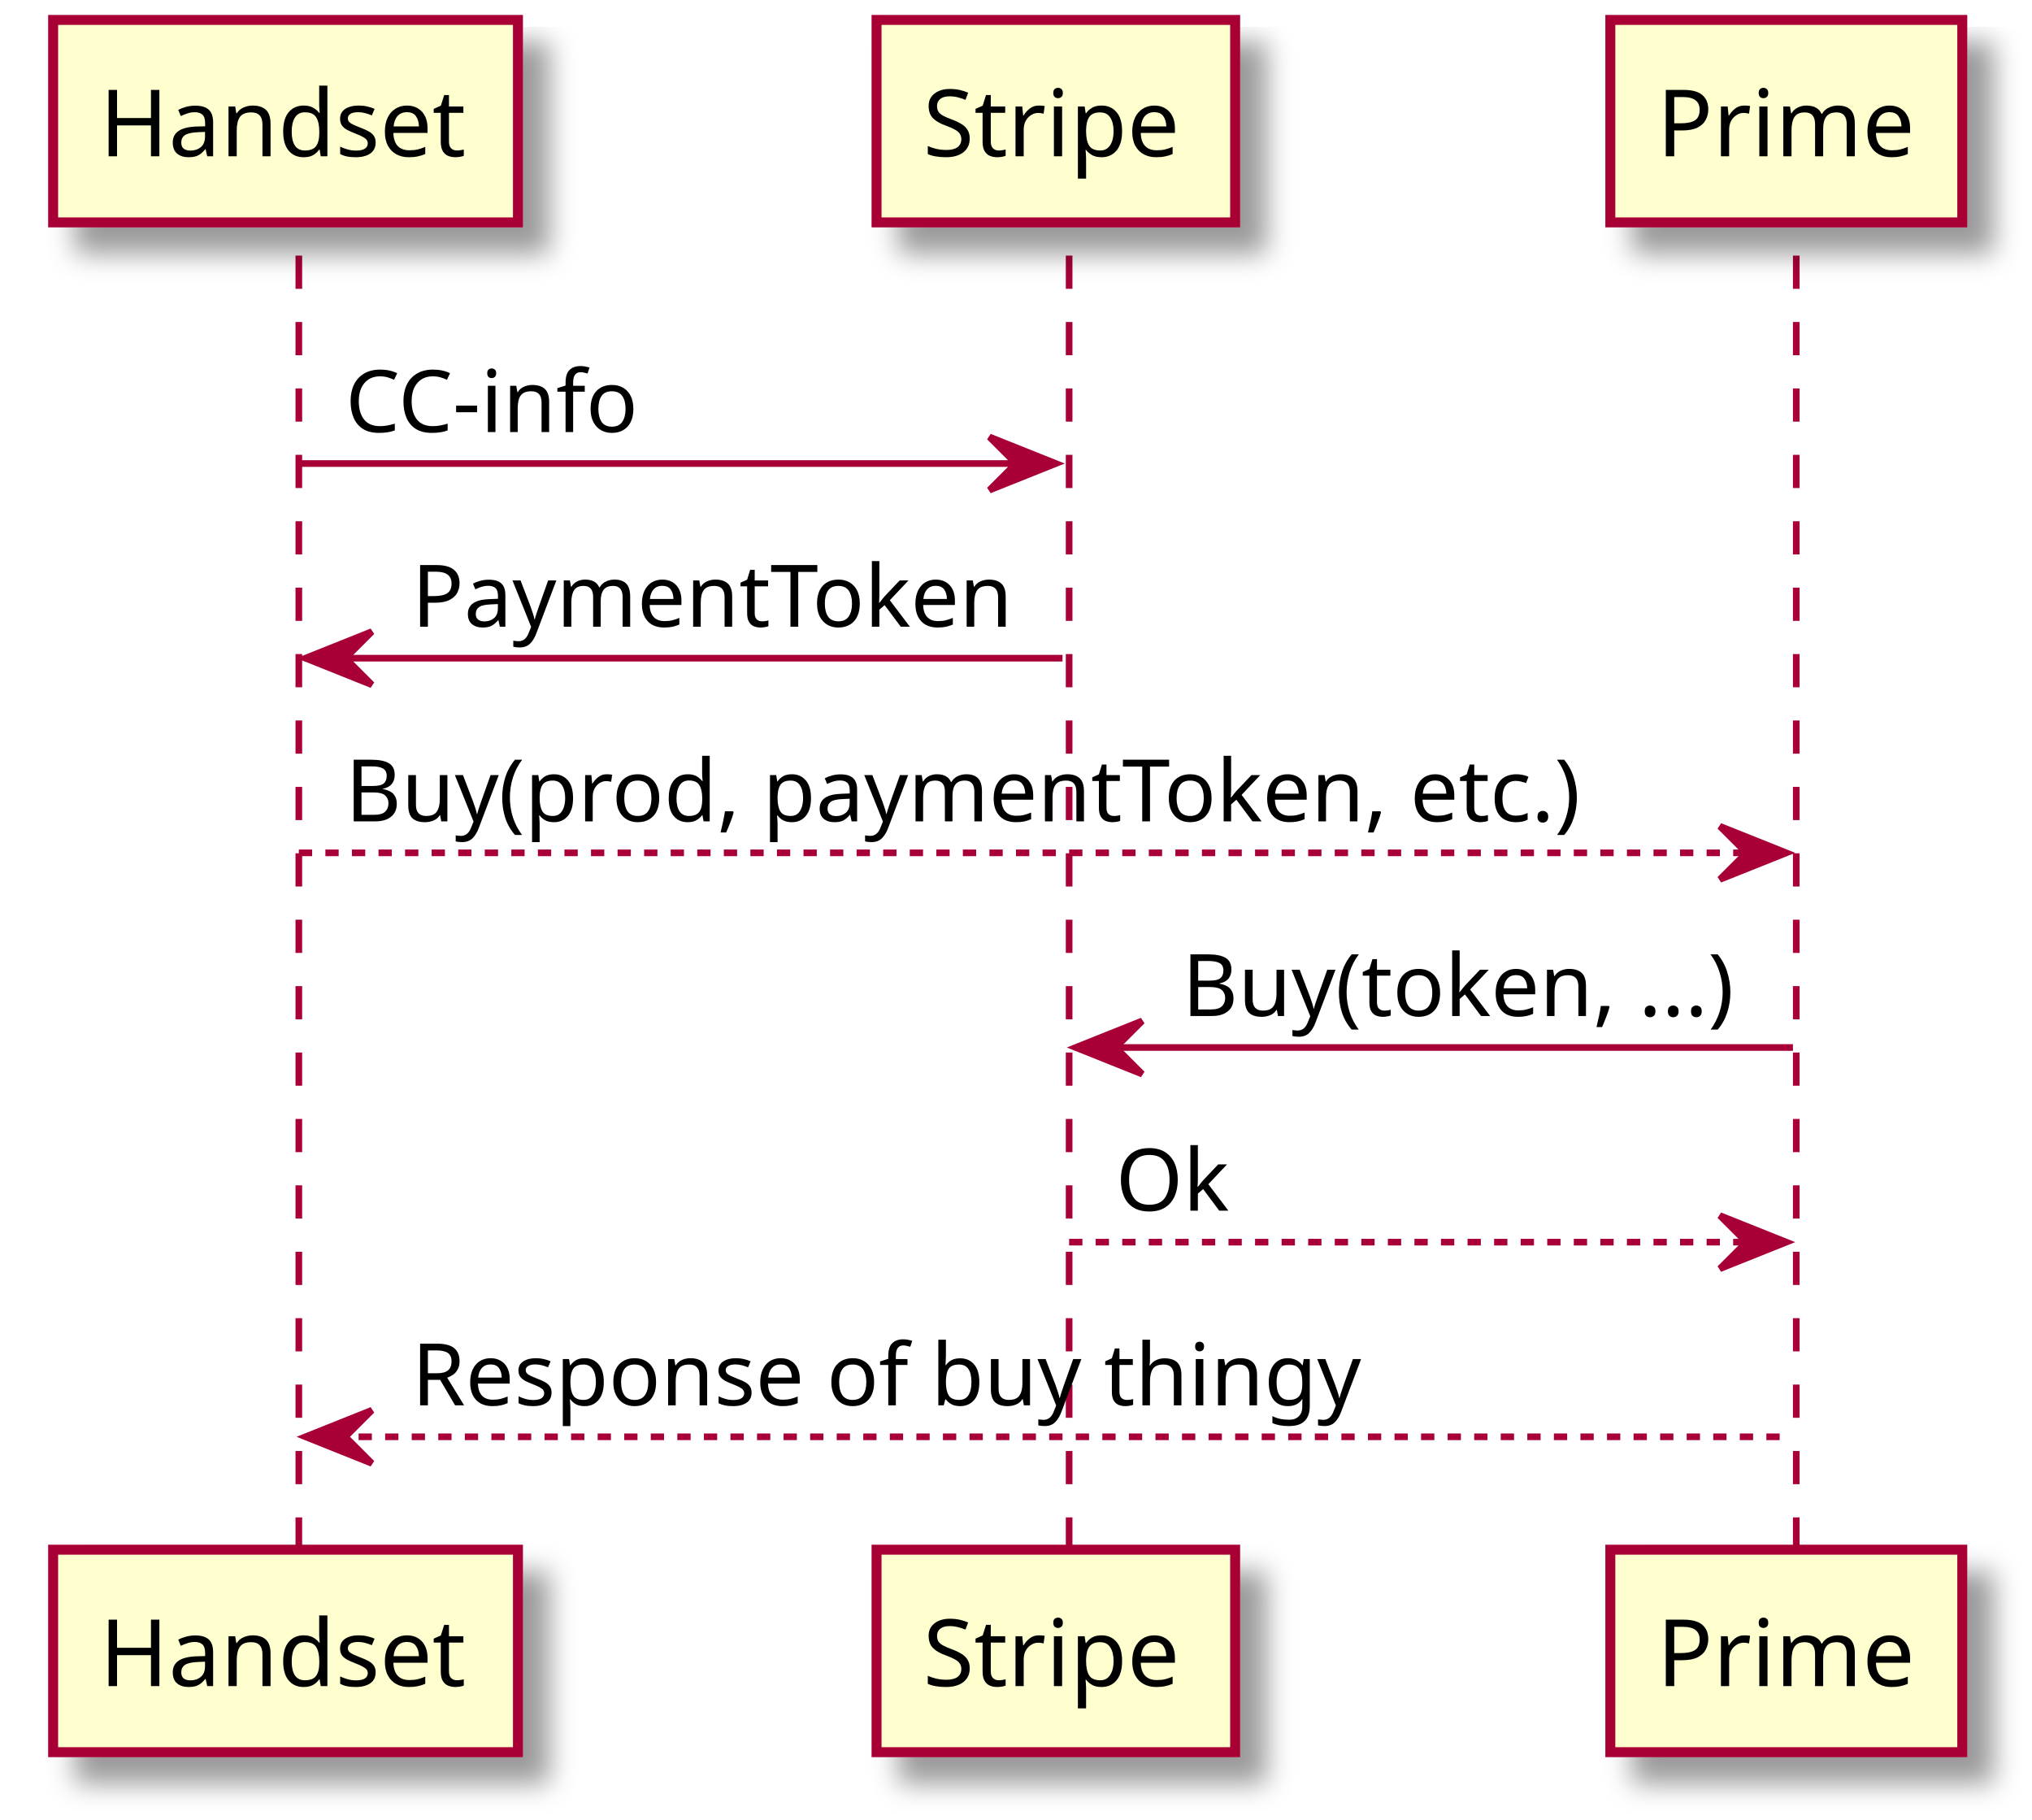
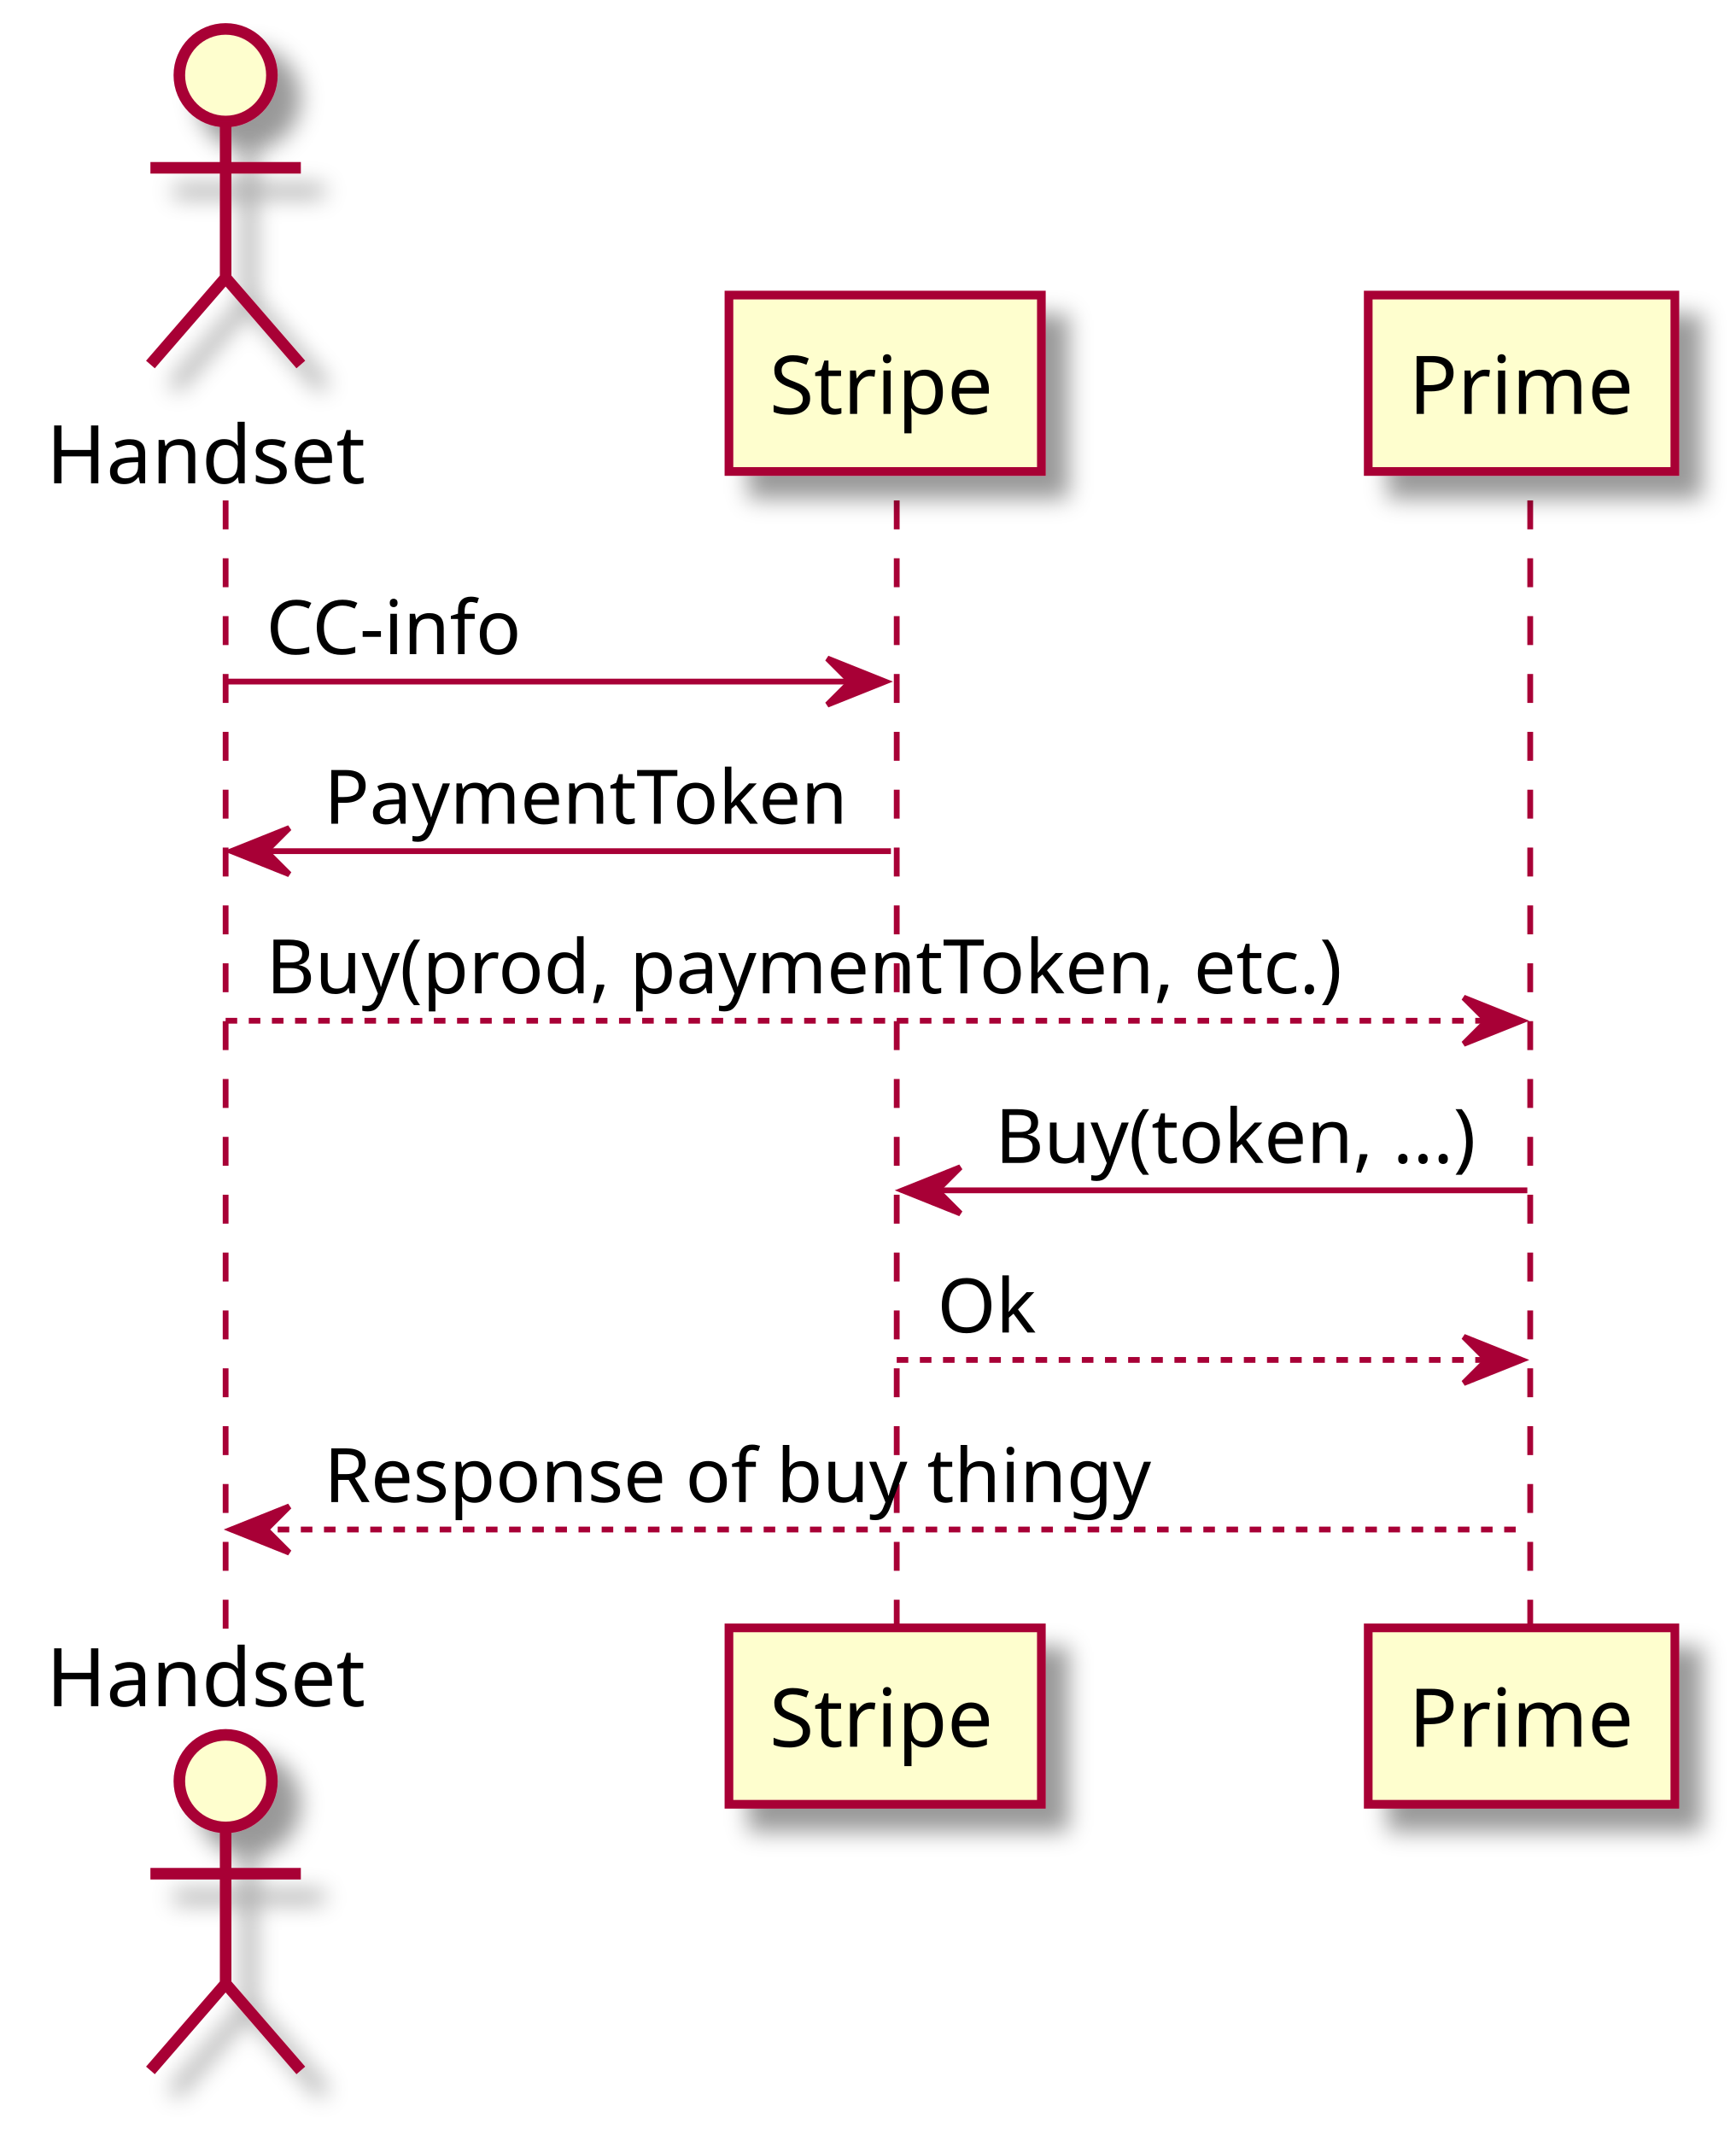
- <svg xmlns="http://www.w3.org/2000/svg" contentScriptType="application/ecmascript" contentStyleType="text/css" height="274px" preserveAspectRatio="none" style="width:306px;height:274px;" version="1.1" viewBox="0 0 306 274" width="306px" zoomAndPan="magnify">
+ <svg xmlns="http://www.w3.org/2000/svg" contentScriptType="application/ecmascript" contentStyleType="text/css" height="369px" preserveAspectRatio="none" style="width:300px;height:369px;" version="1.1" viewBox="0 0 300 369" width="300px" zoomAndPan="magnify">
  <defs>
-     <filter height="300%" id="f4lobsu5yzyhu" width="300%" x="-1" y="-1">
+     <filter height="300%" id="fzea2opzcjhbi" width="300%" x="-1" y="-1">
      <feGaussianBlur result="blurOut" stdDeviation="2.0" />
      <feColorMatrix in="blurOut" result="blurOut2" type="matrix" values="0 0 0 0 0 0 0 0 0 0 0 0 0 0 0 0 0 0 .4 0" />
      <feOffset dx="4.0" dy="4.0" in="blurOut2" result="blurOut3" />
      <feBlend in="SourceGraphic" in2="blurOut3" mode="normal" />
    </filter>
  </defs>
  <g>
-     <line style="stroke: #A80036; stroke-width: 1.0; stroke-dasharray: 5.0,5.0;" x1="45" x2="45" y1="38.488" y2="234.352" />
-     <line style="stroke: #A80036; stroke-width: 1.0; stroke-dasharray: 5.0,5.0;" x1="161" x2="161" y1="38.488" y2="234.352" />
-     <line style="stroke: #A80036; stroke-width: 1.0; stroke-dasharray: 5.0,5.0;" x1="270.5" x2="270.5" y1="38.488" y2="234.352" />
-     <rect fill="#FEFECE" filter="url(#f4lobsu5yzyhu)" height="30.488" style="stroke: #A80036; stroke-width: 1.5;" width="70" x="8" y="3" />
-     <text fill="#000000" font-family="sans-serif" font-size="14" lengthAdjust="spacingAndGlyphs" textLength="56" x="15" y="23.535">Handset</text>
-     <rect fill="#FEFECE" filter="url(#f4lobsu5yzyhu)" height="30.488" style="stroke: #A80036; stroke-width: 1.5;" width="70" x="8" y="233.352" />
-     <text fill="#000000" font-family="sans-serif" font-size="14" lengthAdjust="spacingAndGlyphs" textLength="56" x="15" y="253.887">Handset</text>
-     <rect fill="#FEFECE" filter="url(#f4lobsu5yzyhu)" height="30.488" style="stroke: #A80036; stroke-width: 1.5;" width="54" x="132" y="3" />
-     <text fill="#000000" font-family="sans-serif" font-size="14" lengthAdjust="spacingAndGlyphs" textLength="40" x="139" y="23.535">Stripe</text>
-     <rect fill="#FEFECE" filter="url(#f4lobsu5yzyhu)" height="30.488" style="stroke: #A80036; stroke-width: 1.5;" width="54" x="132" y="233.352" />
-     <text fill="#000000" font-family="sans-serif" font-size="14" lengthAdjust="spacingAndGlyphs" textLength="40" x="139" y="253.887">Stripe</text>
-     <rect fill="#FEFECE" filter="url(#f4lobsu5yzyhu)" height="30.488" style="stroke: #A80036; stroke-width: 1.5;" width="53" x="242.5" y="3" />
-     <text fill="#000000" font-family="sans-serif" font-size="14" lengthAdjust="spacingAndGlyphs" textLength="39" x="249.5" y="23.535">Prime</text>
-     <rect fill="#FEFECE" filter="url(#f4lobsu5yzyhu)" height="30.488" style="stroke: #A80036; stroke-width: 1.5;" width="53" x="242.5" y="233.352" />
-     <text fill="#000000" font-family="sans-serif" font-size="14" lengthAdjust="spacingAndGlyphs" textLength="39" x="249.5" y="253.887">Prime</text>
-     <polygon fill="#A80036" points="149,65.799,159,69.799,149,73.799,153,69.799" style="stroke: #A80036; stroke-width: 1.0;" />
-     <line style="stroke: #A80036; stroke-width: 1.0;" x1="45" x2="155" y1="69.799" y2="69.799" />
-     <text fill="#000000" font-family="sans-serif" font-size="13" lengthAdjust="spacingAndGlyphs" textLength="51" x="52" y="65.057">CC-info</text>
-     <polygon fill="#A80036" points="56,95.109,46,99.109,56,103.109,52,99.109" style="stroke: #A80036; stroke-width: 1.0;" />
-     <line style="stroke: #A80036; stroke-width: 1.0;" x1="50" x2="160" y1="99.109" y2="99.109" />
-     <text fill="#000000" font-family="sans-serif" font-size="13" lengthAdjust="spacingAndGlyphs" textLength="92" x="62" y="94.367">PaymentToken</text>
-     <polygon fill="#A80036" points="259,124.42,269,128.42,259,132.42,263,128.42" style="stroke: #A80036; stroke-width: 1.0;" />
-     <line style="stroke: #A80036; stroke-width: 1.0; stroke-dasharray: 2.0,2.0;" x1="45" x2="265" y1="128.42" y2="128.42" />
-     <text fill="#000000" font-family="sans-serif" font-size="13" lengthAdjust="spacingAndGlyphs" textLength="191" x="52" y="123.678">Buy(prod, paymentToken, etc.)</text>
-     <polygon fill="#A80036" points="172,153.731,162,157.731,172,161.731,168,157.731" style="stroke: #A80036; stroke-width: 1.0;" />
-     <line style="stroke: #A80036; stroke-width: 1.0;" x1="166" x2="270" y1="157.731" y2="157.731" />
-     <text fill="#000000" font-family="sans-serif" font-size="13" lengthAdjust="spacingAndGlyphs" textLength="86" x="178" y="152.988">Buy(token, ...)</text>
-     <polygon fill="#A80036" points="259,183.041,269,187.041,259,191.041,263,187.041" style="stroke: #A80036; stroke-width: 1.0;" />
-     <line style="stroke: #A80036; stroke-width: 1.0; stroke-dasharray: 2.0,2.0;" x1="161" x2="265" y1="187.041" y2="187.041" />
-     <text fill="#000000" font-family="sans-serif" font-size="13" lengthAdjust="spacingAndGlyphs" textLength="18" x="168" y="182.299">Ok</text>
-     <polygon fill="#A80036" points="56,212.352,46,216.352,56,220.352,52,216.352" style="stroke: #A80036; stroke-width: 1.0;" />
-     <line style="stroke: #A80036; stroke-width: 1.0; stroke-dasharray: 2.0,2.0;" x1="50" x2="270" y1="216.352" y2="216.352" />
-     <text fill="#000000" font-family="sans-serif" font-size="13" lengthAdjust="spacingAndGlyphs" textLength="148" x="62" y="211.609">Response of buy thingy</text>
+     <line style="stroke: #A80036; stroke-width: 1.0; stroke-dasharray: 5.0,5.0;" x1="39" x2="39" y1="86.488" y2="282.352" />
+     <line style="stroke: #A80036; stroke-width: 1.0; stroke-dasharray: 5.0,5.0;" x1="155" x2="155" y1="86.488" y2="282.352" />
+     <line style="stroke: #A80036; stroke-width: 1.0; stroke-dasharray: 5.0,5.0;" x1="264.5" x2="264.5" y1="86.488" y2="282.352" />
+     <text fill="#000000" font-family="sans-serif" font-size="14" lengthAdjust="spacingAndGlyphs" textLength="56" x="8" y="83.535">Handset</text>
+     <ellipse cx="39" cy="13" fill="#FEFECE" filter="url(#fzea2opzcjhbi)" rx="8" ry="8" style="stroke: #A80036; stroke-width: 2.0;" />
+     <path d="M39,21 L39,48 M26,29 L52,29 M39,48 L26,63 M39,48 L52,63 " fill="none" filter="url(#fzea2opzcjhbi)" style="stroke: #A80036; stroke-width: 2.0;" />
+     <text fill="#000000" font-family="sans-serif" font-size="14" lengthAdjust="spacingAndGlyphs" textLength="56" x="8" y="294.887">Handset</text>
+     <ellipse cx="39" cy="307.84" fill="#FEFECE" filter="url(#fzea2opzcjhbi)" rx="8" ry="8" style="stroke: #A80036; stroke-width: 2.0;" />
+     <path d="M39,315.84 L39,342.84 M26,323.84 L52,323.84 M39,342.84 L26,357.84 M39,342.84 L52,357.84 " fill="none" filter="url(#fzea2opzcjhbi)" style="stroke: #A80036; stroke-width: 2.0;" />
+     <rect fill="#FEFECE" filter="url(#fzea2opzcjhbi)" height="30.488" style="stroke: #A80036; stroke-width: 1.5;" width="54" x="126" y="51" />
+     <text fill="#000000" font-family="sans-serif" font-size="14" lengthAdjust="spacingAndGlyphs" textLength="40" x="133" y="71.535">Stripe</text>
+     <rect fill="#FEFECE" filter="url(#fzea2opzcjhbi)" height="30.488" style="stroke: #A80036; stroke-width: 1.5;" width="54" x="126" y="281.352" />
+     <text fill="#000000" font-family="sans-serif" font-size="14" lengthAdjust="spacingAndGlyphs" textLength="40" x="133" y="301.887">Stripe</text>
+     <rect fill="#FEFECE" filter="url(#fzea2opzcjhbi)" height="30.488" style="stroke: #A80036; stroke-width: 1.5;" width="53" x="236.5" y="51" />
+     <text fill="#000000" font-family="sans-serif" font-size="14" lengthAdjust="spacingAndGlyphs" textLength="39" x="243.5" y="71.535">Prime</text>
+     <rect fill="#FEFECE" filter="url(#fzea2opzcjhbi)" height="30.488" style="stroke: #A80036; stroke-width: 1.5;" width="53" x="236.5" y="281.352" />
+     <text fill="#000000" font-family="sans-serif" font-size="14" lengthAdjust="spacingAndGlyphs" textLength="39" x="243.5" y="301.887">Prime</text>
+     <polygon fill="#A80036" points="143,113.799,153,117.799,143,121.799,147,117.799" style="stroke: #A80036; stroke-width: 1.0;" />
+     <line style="stroke: #A80036; stroke-width: 1.0;" x1="39" x2="149" y1="117.799" y2="117.799" />
+     <text fill="#000000" font-family="sans-serif" font-size="13" lengthAdjust="spacingAndGlyphs" textLength="51" x="46" y="113.057">CC-info</text>
+     <polygon fill="#A80036" points="50,143.109,40,147.109,50,151.109,46,147.109" style="stroke: #A80036; stroke-width: 1.0;" />
+     <line style="stroke: #A80036; stroke-width: 1.0;" x1="44" x2="154" y1="147.109" y2="147.109" />
+     <text fill="#000000" font-family="sans-serif" font-size="13" lengthAdjust="spacingAndGlyphs" textLength="92" x="56" y="142.367">PaymentToken</text>
+     <polygon fill="#A80036" points="253,172.42,263,176.42,253,180.42,257,176.42" style="stroke: #A80036; stroke-width: 1.0;" />
+     <line style="stroke: #A80036; stroke-width: 1.0; stroke-dasharray: 2.0,2.0;" x1="39" x2="259" y1="176.42" y2="176.42" />
+     <text fill="#000000" font-family="sans-serif" font-size="13" lengthAdjust="spacingAndGlyphs" textLength="191" x="46" y="171.678">Buy(prod, paymentToken, etc.)</text>
+     <polygon fill="#A80036" points="166,201.731,156,205.731,166,209.731,162,205.731" style="stroke: #A80036; stroke-width: 1.0;" />
+     <line style="stroke: #A80036; stroke-width: 1.0;" x1="160" x2="264" y1="205.731" y2="205.731" />
+     <text fill="#000000" font-family="sans-serif" font-size="13" lengthAdjust="spacingAndGlyphs" textLength="86" x="172" y="200.988">Buy(token, ...)</text>
+     <polygon fill="#A80036" points="253,231.041,263,235.041,253,239.041,257,235.041" style="stroke: #A80036; stroke-width: 1.0;" />
+     <line style="stroke: #A80036; stroke-width: 1.0; stroke-dasharray: 2.0,2.0;" x1="155" x2="259" y1="235.041" y2="235.041" />
+     <text fill="#000000" font-family="sans-serif" font-size="13" lengthAdjust="spacingAndGlyphs" textLength="18" x="162" y="230.299">Ok</text>
+     <polygon fill="#A80036" points="50,260.352,40,264.352,50,268.352,46,264.352" style="stroke: #A80036; stroke-width: 1.0;" />
+     <line style="stroke: #A80036; stroke-width: 1.0; stroke-dasharray: 2.0,2.0;" x1="44" x2="264" y1="264.352" y2="264.352" />
+     <text fill="#000000" font-family="sans-serif" font-size="13" lengthAdjust="spacingAndGlyphs" textLength="148" x="56" y="259.609">Response of buy thingy</text>
  </g>
</svg>
